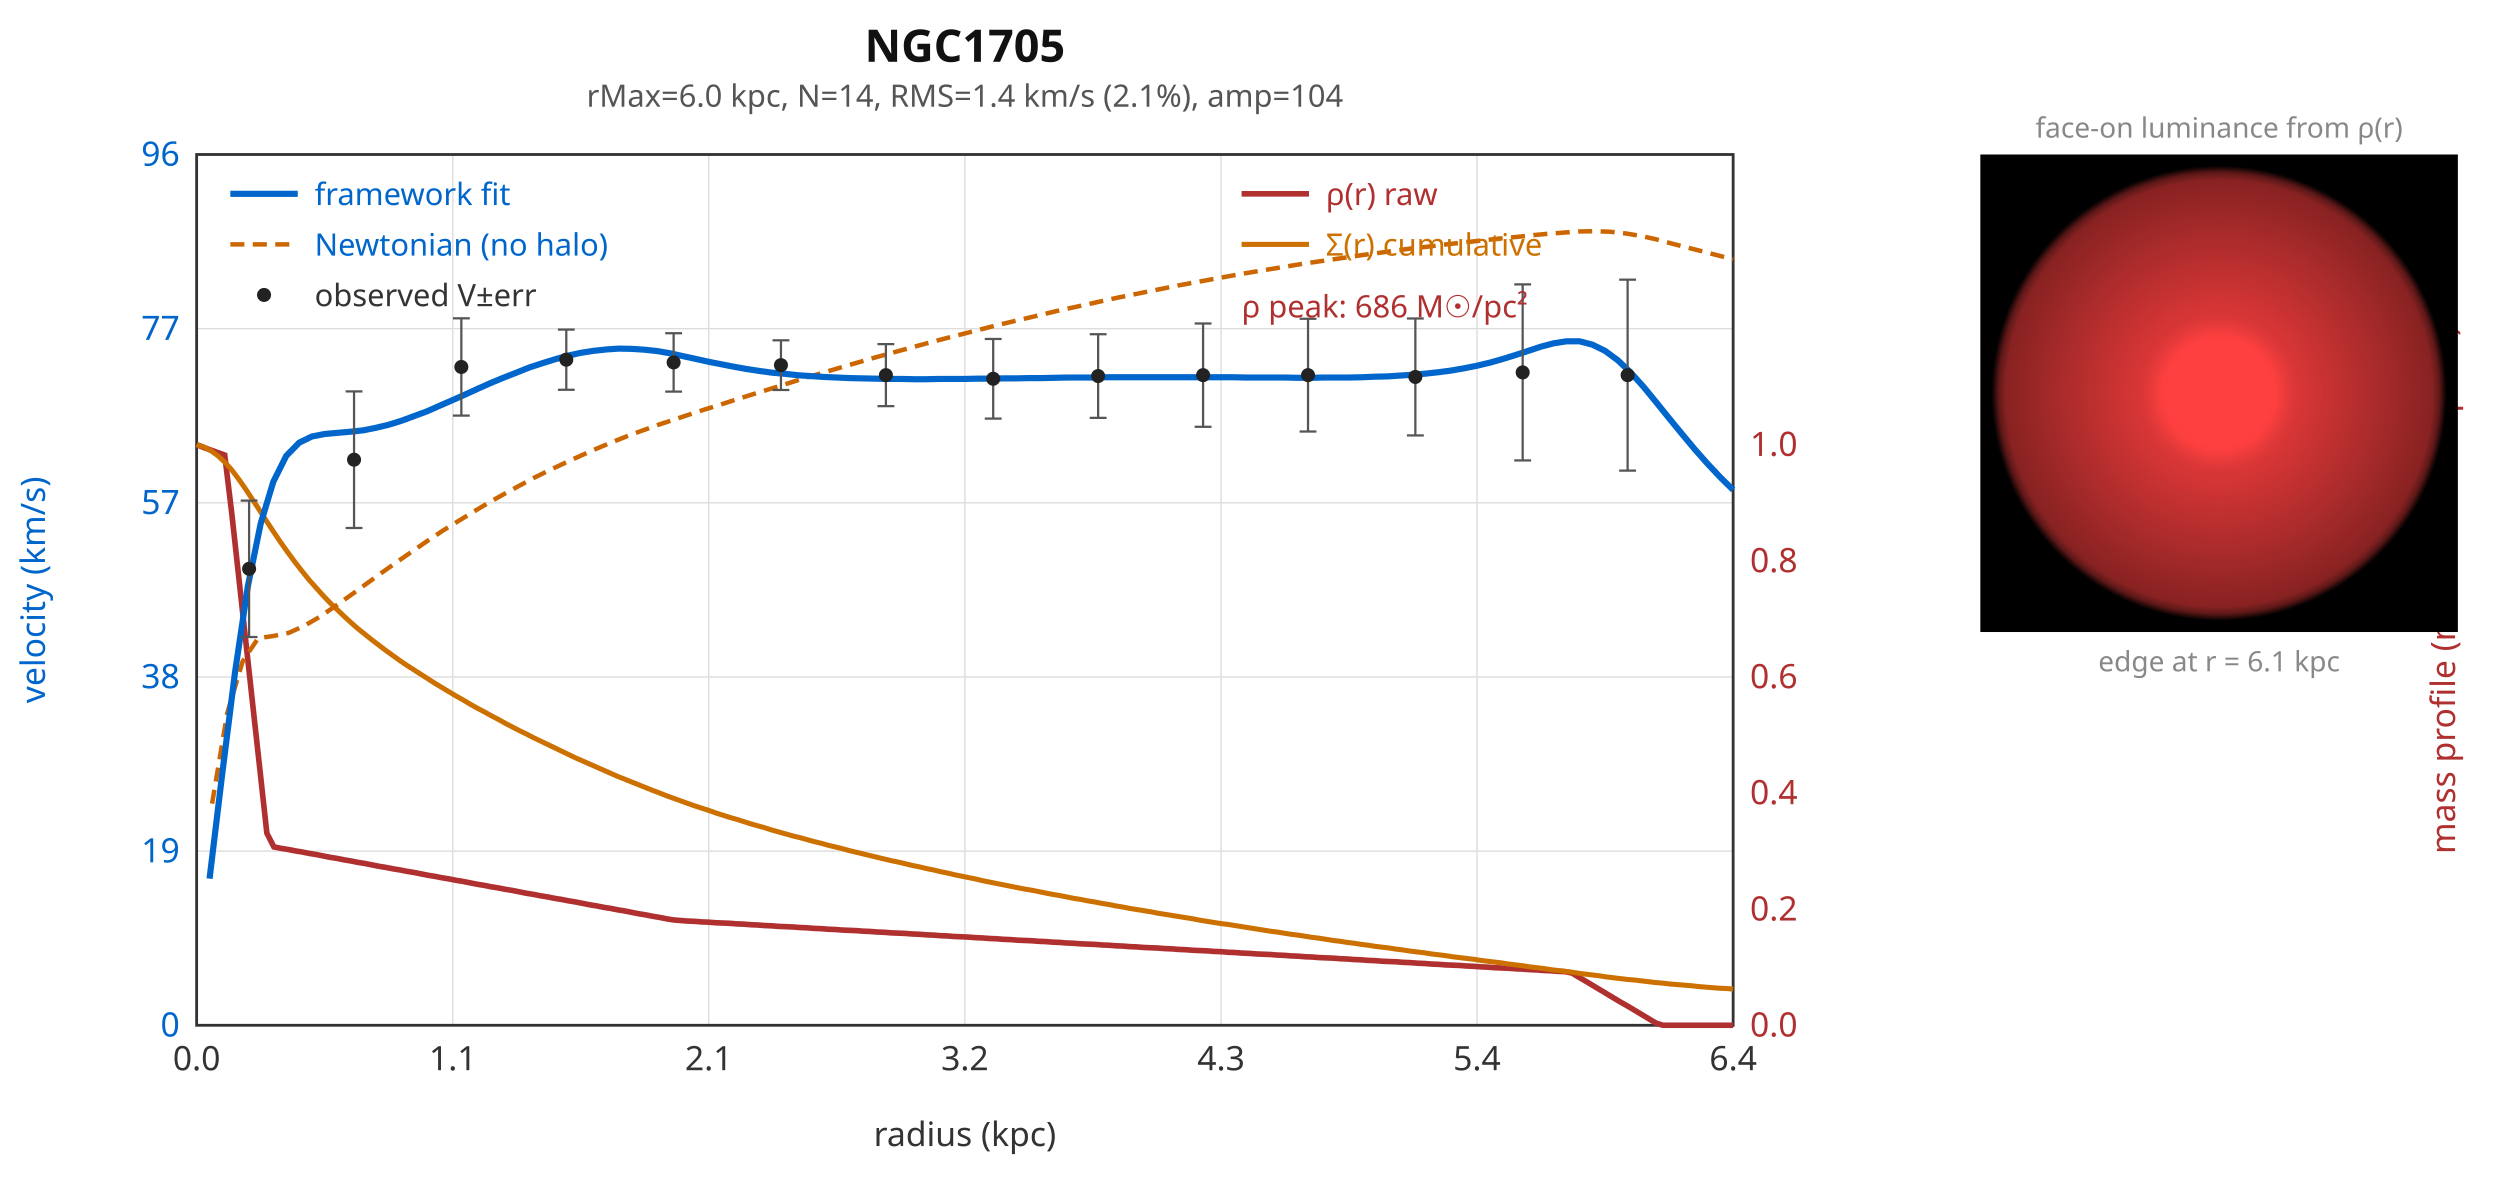
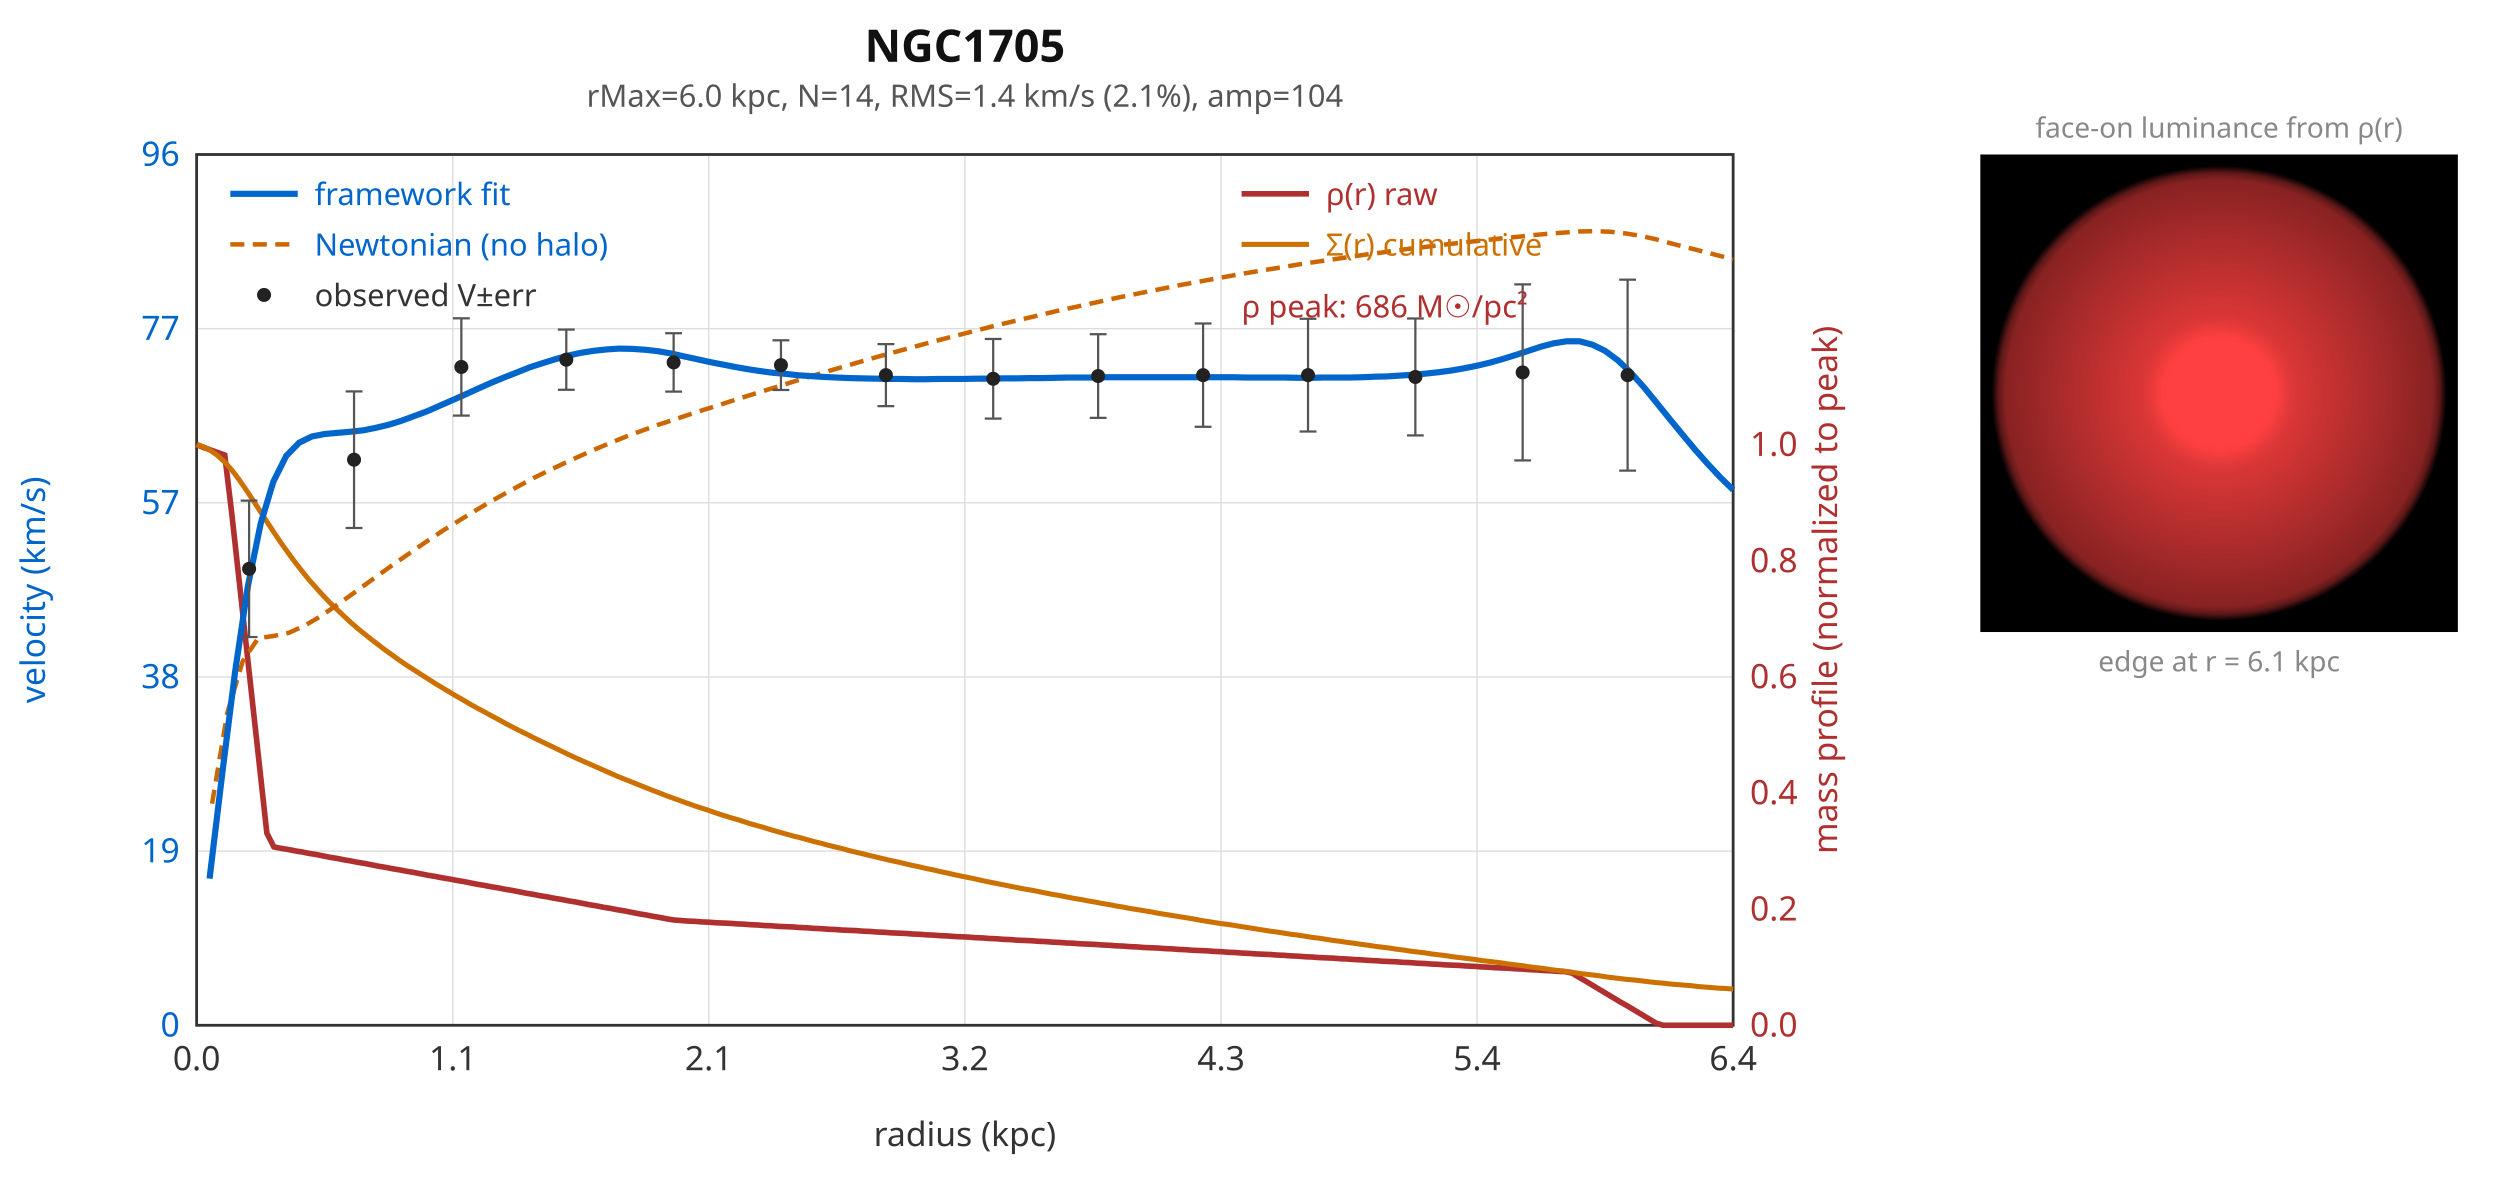
<svg xmlns="http://www.w3.org/2000/svg" viewBox="0 0 890 420" width="890" height="420" font-family="sans-serif" font-size="12">
  <style>
  .ax { stroke: #333; stroke-width: 1; fill: none; }
  .grid { stroke: #ddd; stroke-width: 0.5; fill: none; }
  .lbl { fill: #333; }
  .lbl-l { fill: #0066cc; }
  .lbl-r { fill: #b03030; }
  .obs { fill: #222; }
  .err { stroke: #555; stroke-width: 0.8; fill: none; }
  .fw { stroke: #0066cc; stroke-width: 2.2; fill: none; }
  .nt { stroke: #cc6600; stroke-width: 1.6; fill: none; stroke-dasharray: 5,3; }
  .lbl-s { fill: #cc7000; }
  .rho { stroke: #b03030; stroke-width: 2.0; fill: none; }
  .sig { stroke: #cc7000; stroke-width: 1.8; fill: none; }
  .title { fill: #111; font-size: 16px; font-weight: 600; }
  .subtitle { fill: #555; font-size: 11px; }
  .preview-bg { fill: #000; }
  .preview-lbl { fill: #888; font-size: 10px; }
  .legend { font-size: 11px; }
</style>
  <text x="343.5" y="22" text-anchor="middle" class="title">NGC1705</text>
  <text x="343.5" y="38" text-anchor="middle" class="subtitle">rMax=6.0 kpc, N=14, RMS=1.4 km/s (2.1%), amp=104</text>
  <line x1="70" y1="365.0" x2="617" y2="365.0" class="grid" />
  <text x="64" y="369.0" text-anchor="end" class="lbl-l">0</text>
  <line x1="70" y1="303.0" x2="617" y2="303.0" class="grid" />
  <text x="64" y="307.0" text-anchor="end" class="lbl-l">19</text>
  <line x1="70" y1="241.0" x2="617" y2="241.0" class="grid" />
  <text x="64" y="245.0" text-anchor="end" class="lbl-l">38</text>
  <line x1="70" y1="179.0" x2="617" y2="179.0" class="grid" />
  <text x="64" y="183.0" text-anchor="end" class="lbl-l">57</text>
  <line x1="70" y1="117.0" x2="617" y2="117.0" class="grid" />
  <text x="64" y="121.0" text-anchor="end" class="lbl-l">77</text>
  <line x1="70" y1="55.0" x2="617" y2="55.0" class="grid" />
  <text x="64" y="59.0" text-anchor="end" class="lbl-l">96</text>
  <text x="623" y="369.0" text-anchor="start" class="lbl-r">0.0</text>
  <text x="623" y="327.7" text-anchor="start" class="lbl-r">0.2</text>
  <text x="623" y="286.3" text-anchor="start" class="lbl-r">0.4</text>
  <text x="623" y="245.0" text-anchor="start" class="lbl-r">0.6</text>
  <text x="623" y="203.7" text-anchor="start" class="lbl-r">0.8</text>
  <text x="623" y="162.3" text-anchor="start" class="lbl-r">1.0</text>
  <line x1="70.0" y1="55" x2="70.0" y2="365" class="grid" />
  <text x="70.0" y="381" text-anchor="middle" class="lbl">0.0</text>
  <line x1="161.2" y1="55" x2="161.2" y2="365" class="grid" />
  <text x="161.2" y="381" text-anchor="middle" class="lbl">1.1</text>
  <line x1="252.3" y1="55" x2="252.3" y2="365" class="grid" />
  <text x="252.3" y="381" text-anchor="middle" class="lbl">2.1</text>
  <line x1="343.5" y1="55" x2="343.5" y2="365" class="grid" />
  <text x="343.5" y="381" text-anchor="middle" class="lbl">3.2</text>
  <line x1="434.7" y1="55" x2="434.7" y2="365" class="grid" />
  <text x="434.7" y="381" text-anchor="middle" class="lbl">4.3</text>
  <line x1="525.8" y1="55" x2="525.8" y2="365" class="grid" />
  <text x="525.8" y="381" text-anchor="middle" class="lbl">5.4</text>
  <line x1="617.0" y1="55" x2="617.0" y2="365" class="grid" />
  <text x="617.0" y="381" text-anchor="middle" class="lbl">6.4</text>
  <text x="343.5" y="408" text-anchor="middle" class="lbl">radius (kpc)</text>
  <text x="16" y="210" text-anchor="middle" class="lbl-l" transform="rotate(-90, 16, 210)">velocity (km/s)</text>
-   <text x="874" y="210" text-anchor="middle" class="lbl-r" transform="rotate(-90, 874, 210)">mass profile (normalized to peak)</text>
+   <text x="654" y="210" text-anchor="middle" class="lbl-r" transform="rotate(-90, 654, 210)">mass profile (normalized to peak)</text>
  <rect x="70" y="55" width="547" height="310" class="ax" />
  <path d="M 70.0,158.3 L 72.5,159.3 L 75.0,160.2 L 77.5,161.1 L 80.0,162.0 L 82.5,182.7 L 85.0,205.5 L 87.5,228.3 L 90.0,251.1 L 92.5,273.8 L 95.0,296.6 L 97.5,301.5 L 100.0,302.0 L 102.5,302.4 L 105.0,302.9 L 107.5,303.3 L 110.0,303.8 L 112.5,304.2 L 115.0,304.7 L 117.5,305.2 L 120.0,305.6 L 122.5,306.1 L 124.9,306.5 L 127.4,307.0 L 129.9,307.4 L 132.4,307.9 L 134.9,308.4 L 137.4,308.8 L 139.9,309.3 L 142.4,309.7 L 144.9,310.2 L 147.4,310.6 L 149.9,311.1 L 152.4,311.6 L 154.9,312.0 L 157.4,312.5 L 159.9,312.9 L 162.4,313.4 L 164.9,313.8 L 167.4,314.3 L 169.9,314.8 L 172.4,315.2 L 174.9,315.7 L 177.4,316.1 L 179.9,316.6 L 182.4,317.0 L 184.9,317.5 L 187.4,318.0 L 189.9,318.4 L 192.4,318.9 L 194.9,319.3 L 197.4,319.8 L 199.9,320.2 L 202.4,320.7 L 204.9,321.1 L 207.4,321.6 L 209.9,322.1 L 212.4,322.5 L 214.9,323.0 L 217.4,323.4 L 219.9,323.9 L 222.4,324.3 L 224.9,324.8 L 227.4,325.3 L 229.9,325.7 L 232.4,326.2 L 234.8,326.6 L 237.3,327.1 L 239.8,327.5 L 242.3,327.7 L 244.8,327.9 L 247.3,328.0 L 249.8,328.2 L 252.3,328.3 L 254.8,328.5 L 257.3,328.6 L 259.8,328.7 L 262.3,328.9 L 264.8,329.0 L 267.3,329.2 L 269.8,329.3 L 272.3,329.5 L 274.8,329.6 L 277.3,329.8 L 279.8,329.9 L 282.3,330.0 L 284.8,330.2 L 287.3,330.3 L 289.8,330.5 L 292.3,330.6 L 294.8,330.8 L 297.3,330.9 L 299.8,331.1 L 302.3,331.2 L 304.8,331.3 L 307.3,331.5 L 309.8,331.6 L 312.3,331.8 L 314.8,331.9 L 317.3,332.1 L 319.8,332.2 L 322.3,332.3 L 324.8,332.5 L 327.3,332.6 L 329.8,332.8 L 332.3,332.9 L 334.8,333.1 L 337.3,333.2 L 339.8,333.4 L 342.3,333.5 L 344.7,333.6 L 347.2,333.8 L 349.7,333.9 L 352.2,334.1 L 354.7,334.2 L 357.2,334.4 L 359.7,334.5 L 362.2,334.7 L 364.7,334.8 L 367.2,334.9 L 369.7,335.1 L 372.2,335.2 L 374.7,335.4 L 377.2,335.5 L 379.7,335.7 L 382.2,335.8 L 384.7,336.0 L 387.2,336.1 L 389.7,336.2 L 392.2,336.4 L 394.7,336.5 L 397.2,336.7 L 399.7,336.8 L 402.2,337.0 L 404.7,337.1 L 407.2,337.3 L 409.7,337.4 L 412.2,337.5 L 414.7,337.7 L 417.2,337.8 L 419.7,338.0 L 422.2,338.1 L 424.7,338.3 L 427.2,338.4 L 429.7,338.5 L 432.2,338.7 L 434.7,338.8 L 437.2,339.0 L 439.7,339.1 L 442.2,339.3 L 444.7,339.4 L 447.2,339.6 L 449.7,339.7 L 452.2,339.8 L 454.6,340.0 L 457.1,340.1 L 459.6,340.3 L 462.1,340.4 L 464.6,340.6 L 467.1,340.7 L 469.6,340.9 L 472.1,341.0 L 474.6,341.1 L 477.1,341.3 L 479.6,341.4 L 482.1,341.6 L 484.6,341.7 L 487.1,341.9 L 489.6,342.0 L 492.1,342.2 L 494.6,342.3 L 497.1,342.4 L 499.6,342.6 L 502.1,342.7 L 504.6,342.9 L 507.1,343.0 L 509.6,343.2 L 512.1,343.3 L 514.6,343.5 L 517.1,343.6 L 519.6,343.7 L 522.1,343.9 L 524.6,344.0 L 527.1,344.2 L 529.6,344.3 L 532.1,344.5 L 534.6,344.6 L 537.1,344.7 L 539.6,344.9 L 542.1,345.0 L 544.6,345.2 L 547.1,345.3 L 549.6,345.5 L 552.1,345.6 L 554.6,345.8 L 557.1,345.9 L 559.6,346.4 L 562.1,347.9 L 564.5,349.3 L 567.0,350.8 L 569.5,352.3 L 572.0,353.8 L 574.5,355.3 L 577.0,356.8 L 579.5,358.2 L 582.0,359.7 L 584.5,361.2 L 587.0,362.7 L 589.5,364.2 L 592.0,365.0 L 594.5,365.0 L 597.0,365.0 L 599.5,365.0 L 602.0,365.0 L 604.5,365.0 L 607.0,365.0 L 609.5,365.0 L 612.0,365.0 L 614.5,365.0 L 617.0,365.0" class="rho" />
  <path d="M 70.0,158.3 L 72.5,159.1 L 75.0,160.4 L 77.5,162.2 L 80.0,164.5 L 82.5,167.3 L 85.0,170.6 L 87.5,174.2 L 90.0,178.0 L 92.5,181.8 L 95.0,185.7 L 97.5,189.5 L 100.0,193.2 L 102.5,196.7 L 105.0,200.1 L 107.5,203.3 L 110.0,206.4 L 112.5,209.2 L 115.0,212.0 L 117.5,214.6 L 120.0,217.0 L 122.5,219.4 L 124.9,221.6 L 127.4,223.8 L 129.9,225.8 L 132.4,227.8 L 134.9,229.7 L 137.4,231.6 L 139.9,233.4 L 142.4,235.2 L 144.9,236.9 L 147.4,238.5 L 149.9,240.1 L 152.4,241.7 L 154.9,243.3 L 157.4,244.8 L 159.9,246.3 L 162.4,247.8 L 164.9,249.2 L 167.4,250.7 L 169.9,252.1 L 172.4,253.4 L 174.9,254.8 L 177.4,256.1 L 179.9,257.5 L 182.4,258.8 L 184.9,260.1 L 187.4,261.3 L 189.9,262.6 L 192.4,263.8 L 194.9,265.0 L 197.4,266.2 L 199.9,267.4 L 202.4,268.6 L 204.9,269.8 L 207.4,270.9 L 209.9,272.0 L 212.4,273.1 L 214.9,274.2 L 217.4,275.3 L 219.9,276.4 L 222.4,277.4 L 224.9,278.4 L 227.4,279.4 L 229.9,280.4 L 232.4,281.4 L 234.8,282.3 L 237.3,283.3 L 239.8,284.2 L 242.3,285.1 L 244.8,286.0 L 247.3,286.9 L 249.8,287.7 L 252.3,288.5 L 254.8,289.4 L 257.3,290.2 L 259.8,291.0 L 262.3,291.7 L 264.8,292.5 L 267.3,293.3 L 269.8,294.0 L 272.3,294.7 L 274.8,295.5 L 277.3,296.2 L 279.8,296.9 L 282.3,297.6 L 284.8,298.2 L 287.3,298.9 L 289.8,299.6 L 292.3,300.2 L 294.8,300.9 L 297.3,301.5 L 299.8,302.1 L 302.3,302.8 L 304.8,303.4 L 307.3,304.0 L 309.8,304.6 L 312.3,305.2 L 314.8,305.8 L 317.3,306.4 L 319.8,306.9 L 322.3,307.5 L 324.8,308.1 L 327.3,308.6 L 329.8,309.2 L 332.3,309.7 L 334.8,310.3 L 337.3,310.8 L 339.8,311.4 L 342.3,311.9 L 344.7,312.4 L 347.2,312.9 L 349.7,313.5 L 352.2,314.0 L 354.7,314.5 L 357.2,315.0 L 359.7,315.5 L 362.2,316.0 L 364.7,316.5 L 367.2,316.9 L 369.7,317.4 L 372.2,317.9 L 374.7,318.4 L 377.2,318.8 L 379.7,319.3 L 382.2,319.8 L 384.7,320.2 L 387.2,320.7 L 389.7,321.1 L 392.2,321.6 L 394.7,322.0 L 397.2,322.5 L 399.7,322.9 L 402.2,323.4 L 404.7,323.8 L 407.2,324.2 L 409.7,324.6 L 412.2,325.1 L 414.7,325.5 L 417.2,325.9 L 419.7,326.3 L 422.2,326.7 L 424.7,327.1 L 427.2,327.6 L 429.7,328.0 L 432.2,328.4 L 434.7,328.8 L 437.2,329.1 L 439.7,329.5 L 442.2,329.9 L 444.7,330.3 L 447.2,330.7 L 449.7,331.1 L 452.2,331.5 L 454.6,331.8 L 457.1,332.2 L 459.6,332.6 L 462.1,332.9 L 464.6,333.3 L 467.1,333.7 L 469.6,334.0 L 472.1,334.4 L 474.6,334.8 L 477.1,335.1 L 479.6,335.5 L 482.1,335.8 L 484.6,336.2 L 487.1,336.5 L 489.6,336.9 L 492.1,337.2 L 494.6,337.5 L 497.1,337.9 L 499.6,338.2 L 502.1,338.6 L 504.6,338.9 L 507.1,339.2 L 509.6,339.6 L 512.1,339.9 L 514.6,340.2 L 517.1,340.6 L 519.6,340.9 L 522.1,341.2 L 524.6,341.5 L 527.1,341.9 L 529.6,342.2 L 532.1,342.5 L 534.6,342.8 L 537.1,343.2 L 539.6,343.5 L 542.1,343.8 L 544.6,344.2 L 547.1,344.5 L 549.6,344.8 L 552.1,345.2 L 554.6,345.5 L 557.1,345.8 L 559.6,346.1 L 562.1,346.5 L 564.5,346.8 L 567.0,347.1 L 569.5,347.4 L 572.0,347.8 L 574.5,348.1 L 577.0,348.4 L 579.5,348.7 L 582.0,348.9 L 584.5,349.2 L 587.0,349.5 L 589.5,349.8 L 592.0,350.0 L 594.5,350.3 L 597.0,350.5 L 599.5,350.7 L 602.0,350.9 L 604.5,351.2 L 607.0,351.4 L 609.5,351.6 L 612.0,351.8 L 614.5,351.9 L 617.0,352.1" class="sig" />
  <path d="M 75.5,286.1 L 80.9,253.9 L 86.4,235.4 L 91.9,227.2 L 97.4,226.4 L 102.8,225.3 L 108.3,222.8 L 113.8,219.6 L 119.2,215.9 L 124.7,212.0 L 130.2,208.0 L 135.6,204.1 L 141.1,200.2 L 146.6,196.4 L 152.1,192.6 L 157.5,189.0 L 163.0,185.6 L 168.5,182.2 L 173.9,179.0 L 179.4,175.9 L 184.9,172.9 L 190.3,170.0 L 195.8,167.3 L 201.3,164.7 L 206.8,162.2 L 212.2,159.8 L 217.7,157.5 L 223.2,155.3 L 228.6,153.3 L 234.1,151.3 L 239.6,149.5 L 245.0,147.7 L 250.5,145.9 L 256.0,144.2 L 261.5,142.4 L 266.9,140.7 L 272.4,139.0 L 277.9,137.3 L 283.3,135.6 L 288.8,133.9 L 294.3,132.3 L 299.7,130.7 L 305.2,129.1 L 310.7,127.5 L 316.1,126.0 L 321.6,124.5 L 327.1,123.0 L 332.6,121.5 L 338.0,120.1 L 343.5,118.7 L 349.0,117.3 L 354.4,115.9 L 359.9,114.6 L 365.4,113.3 L 370.9,112.0 L 376.3,110.7 L 381.8,109.5 L 387.3,108.3 L 392.7,107.1 L 398.2,105.9 L 403.7,104.8 L 409.1,103.7 L 414.6,102.6 L 420.1,101.5 L 425.6,100.5 L 431.0,99.5 L 436.5,98.5 L 442.0,97.5 L 447.4,96.6 L 452.9,95.7 L 458.4,94.8 L 463.8,93.9 L 469.3,93.1 L 474.8,92.3 L 480.3,91.5 L 485.7,90.7 L 491.2,90.0 L 496.7,89.2 L 502.1,88.5 L 507.6,87.9 L 513.1,87.2 L 518.5,86.6 L 524.0,86.0 L 529.5,85.4 L 535.0,84.8 L 540.4,84.3 L 545.9,83.7 L 551.4,83.2 L 556.8,82.8 L 562.3,82.4 L 567.8,82.3 L 573.2,82.5 L 578.7,83.1 L 584.2,84.0 L 589.6,85.2 L 595.1,86.7 L 600.6,88.1 L 606.1,89.5 L 611.5,90.9 L 617.0,92.3" class="nt" />
  <path d="M 74.6,312.8 L 79.1,275.6 L 83.7,239.1 L 88.2,208.9 L 92.8,186.4 L 97.3,171.5 L 101.9,162.3 L 106.5,157.6 L 111.0,155.4 L 115.6,154.5 L 120.1,154.1 L 124.7,153.7 L 129.3,153.2 L 133.8,152.3 L 138.4,151.2 L 142.9,149.8 L 147.5,148.1 L 152.1,146.4 L 156.6,144.4 L 161.2,142.4 L 165.7,140.4 L 170.3,138.3 L 174.8,136.3 L 179.4,134.4 L 184.0,132.6 L 188.5,130.8 L 193.1,129.3 L 197.6,127.9 L 202.2,126.6 L 206.8,125.6 L 211.3,124.9 L 215.9,124.4 L 220.4,124.1 L 225.0,124.2 L 229.5,124.5 L 234.1,125.0 L 238.7,125.8 L 243.2,126.8 L 247.8,127.8 L 252.3,128.8 L 256.9,129.7 L 261.5,130.6 L 266.0,131.4 L 270.6,132.1 L 275.1,132.7 L 279.7,133.1 L 284.2,133.6 L 288.8,133.9 L 293.4,134.2 L 297.9,134.4 L 302.5,134.6 L 307.0,134.7 L 311.6,134.8 L 316.1,134.9 L 320.7,134.9 L 325.3,135.0 L 329.8,135.0 L 334.4,134.9 L 338.9,134.9 L 343.5,134.9 L 348.1,134.8 L 352.6,134.8 L 357.2,134.7 L 361.7,134.7 L 366.3,134.6 L 370.8,134.6 L 375.4,134.5 L 380.0,134.4 L 384.5,134.4 L 389.1,134.4 L 393.6,134.3 L 398.2,134.3 L 402.8,134.3 L 407.3,134.3 L 411.9,134.3 L 416.4,134.3 L 421.0,134.3 L 425.6,134.3 L 430.1,134.3 L 434.7,134.3 L 439.2,134.3 L 443.8,134.4 L 448.3,134.4 L 452.9,134.4 L 457.5,134.4 L 462.0,134.5 L 466.6,134.5 L 471.1,134.4 L 475.7,134.4 L 480.3,134.4 L 484.8,134.3 L 489.4,134.1 L 493.9,134.0 L 498.5,133.7 L 503.0,133.4 L 507.6,133.0 L 512.2,132.5 L 516.7,131.9 L 521.3,131.1 L 525.8,130.2 L 530.4,129.1 L 535.0,127.8 L 539.5,126.4 L 544.1,124.9 L 548.6,123.4 L 553.2,122.2 L 557.7,121.5 L 562.3,121.5 L 566.9,122.7 L 571.4,124.9 L 576.0,128.3 L 580.5,132.6 L 585.1,137.7 L 589.6,143.2 L 594.2,148.9 L 598.8,154.5 L 603.3,159.9 L 607.9,165.1 L 612.4,169.9 L 617.0,174.4" class="fw" />
  <line x1="88.68" y1="178.22" x2="88.68" y2="226.78" class="err" />
  <line x1="85.68" y1="178.22" x2="91.68" y2="178.22" class="err" />
  <line x1="85.68" y1="226.78" x2="91.68" y2="226.78" class="err" />
  <circle cx="88.68" cy="202.50" r="2.5" class="obs" />
  <line x1="126.04" y1="139.34" x2="126.04" y2="187.96" class="err" />
  <line x1="123.04" y1="139.34" x2="129.04" y2="139.34" class="err" />
  <line x1="123.04" y1="187.96" x2="129.04" y2="187.96" class="err" />
  <circle cx="126.04" cy="163.65" r="2.5" class="obs" />
  <line x1="164.24" y1="113.32" x2="164.24" y2="147.95" class="err" />
  <line x1="161.24" y1="113.32" x2="167.24" y2="113.32" class="err" />
  <line x1="161.24" y1="147.95" x2="167.24" y2="147.95" class="err" />
  <circle cx="164.24" cy="130.64" r="2.5" class="obs" />
  <line x1="201.60" y1="117.33" x2="201.60" y2="138.76" class="err" />
  <line x1="198.60" y1="117.33" x2="204.60" y2="117.33" class="err" />
  <line x1="198.60" y1="138.76" x2="204.60" y2="138.76" class="err" />
  <circle cx="201.60" cy="128.05" r="2.5" class="obs" />
  <line x1="239.81" y1="118.63" x2="239.81" y2="139.41" class="err" />
  <line x1="236.81" y1="118.63" x2="242.81" y2="118.63" class="err" />
  <line x1="236.81" y1="139.41" x2="242.81" y2="139.41" class="err" />
  <circle cx="239.81" cy="129.02" r="2.5" class="obs" />
  <line x1="278.02" y1="121.15" x2="278.02" y2="138.83" class="err" />
  <line x1="275.02" y1="121.15" x2="281.02" y2="121.15" class="err" />
  <line x1="275.02" y1="138.83" x2="281.02" y2="138.83" class="err" />
  <circle cx="278.02" cy="129.99" r="2.5" class="obs" />
  <line x1="315.38" y1="122.51" x2="315.38" y2="144.59" class="err" />
  <line x1="312.38" y1="122.51" x2="318.38" y2="122.51" class="err" />
  <line x1="312.38" y1="144.59" x2="318.38" y2="144.59" class="err" />
  <circle cx="315.38" cy="133.55" r="2.5" class="obs" />
  <line x1="353.58" y1="120.67" x2="353.58" y2="149.02" class="err" />
  <line x1="350.58" y1="120.67" x2="356.58" y2="120.67" class="err" />
  <line x1="350.58" y1="149.02" x2="356.58" y2="149.02" class="err" />
  <circle cx="353.58" cy="134.84" r="2.5" class="obs" />
  <line x1="390.94" y1="118.98" x2="390.94" y2="148.76" class="err" />
  <line x1="387.94" y1="118.98" x2="393.94" y2="118.98" class="err" />
  <line x1="387.94" y1="148.76" x2="393.94" y2="148.76" class="err" />
  <circle cx="390.94" cy="133.87" r="2.5" class="obs" />
  <line x1="428.30" y1="115.16" x2="428.30" y2="151.94" class="err" />
  <line x1="425.30" y1="115.16" x2="431.30" y2="115.16" class="err" />
  <line x1="425.30" y1="151.94" x2="431.30" y2="151.94" class="err" />
  <circle cx="428.30" cy="133.55" r="2.5" class="obs" />
  <line x1="465.66" y1="113.48" x2="465.66" y2="153.62" class="err" />
  <line x1="462.66" y1="113.48" x2="468.66" y2="113.48" class="err" />
  <line x1="462.66" y1="153.62" x2="468.66" y2="153.62" class="err" />
  <circle cx="465.66" cy="133.55" r="2.5" class="obs" />
  <line x1="503.87" y1="113.38" x2="503.87" y2="155.01" class="err" />
  <line x1="500.87" y1="113.38" x2="506.87" y2="113.38" class="err" />
  <line x1="500.87" y1="155.01" x2="506.87" y2="155.01" class="err" />
  <circle cx="503.87" cy="134.20" r="2.5" class="obs" />
  <line x1="542.07" y1="101.24" x2="542.07" y2="163.91" class="err" />
  <line x1="539.07" y1="101.24" x2="545.07" y2="101.24" class="err" />
  <line x1="539.07" y1="163.91" x2="545.07" y2="163.91" class="err" />
  <circle cx="542.07" cy="132.58" r="2.5" class="obs" />
  <line x1="579.43" y1="99.56" x2="579.43" y2="167.54" class="err" />
  <line x1="576.43" y1="99.56" x2="582.43" y2="99.56" class="err" />
  <line x1="576.43" y1="167.54" x2="582.43" y2="167.54" class="err" />
  <circle cx="579.43" cy="133.55" r="2.5" class="obs" />
  <g class="legend">
    <line x1="82" y1="69" x2="106" y2="69" class="fw" />
    <text x="112" y="73" class="lbl-l">framework fit</text>
    <line x1="82" y1="87" x2="106" y2="87" class="nt" />
    <text x="112" y="91" class="lbl-l">Newtonian (no halo)</text>
    <circle cx="94" cy="105" r="2.5" class="obs" />
    <text x="112" y="109" class="lbl">observed V±err</text>
  </g>
  <g class="legend">
    <line x1="442" y1="69" x2="466" y2="69" class="rho" />
    <text x="472" y="73" class="lbl-r">ρ(r) raw</text>
    <line x1="442" y1="87" x2="466" y2="87" class="sig" />
    <text x="472" y="91" class="lbl-s">Σ(r) cumulative</text>
    <text x="442" y="113" class="lbl-r">ρ peak: 686 M☉/pc²</text>
  </g>
  <rect x="705" y="55" width="170" height="170" class="preview-bg" />
  <defs>
    <radialGradient id="g_NGC1705" cx="0.5" cy="0.5" r="0.5">
      <stop offset="0" stop-color="rgb(255,63.75,63.75)" />
      <stop offset="0.031" stop-color="rgb(255,63.75,63.75)" />
      <stop offset="0.062" stop-color="rgb(255,63.75,63.75)" />
      <stop offset="0.094" stop-color="rgb(255,63.75,63.75)" />
      <stop offset="0.125" stop-color="rgb(255,63.75,63.75)" />
      <stop offset="0.156" stop-color="rgb(255,63.75,63.75)" />
      <stop offset="0.188" stop-color="rgb(255,63.75,63.75)" />
      <stop offset="0.219" stop-color="rgb(255,63.75,63.75)" />
      <stop offset="0.25" stop-color="rgb(253,63.25,63.25)" />
      <stop offset="0.281" stop-color="rgb(239,59.75,59.75)" />
      <stop offset="0.312" stop-color="rgb(226,56.5,56.5)" />
      <stop offset="0.344" stop-color="rgb(217,54.25,54.25)" />
      <stop offset="0.375" stop-color="rgb(213,53.25,53.25)" />
      <stop offset="0.406" stop-color="rgb(209,52.25,52.25)" />
      <stop offset="0.438" stop-color="rgb(205,51.25,51.25)" />
      <stop offset="0.469" stop-color="rgb(200,50,50)" />
      <stop offset="0.5" stop-color="rgb(196,49,49)" />
      <stop offset="0.531" stop-color="rgb(192,48,48)" />
      <stop offset="0.562" stop-color="rgb(188,47,47)" />
      <stop offset="0.594" stop-color="rgb(183,45.75,45.75)" />
      <stop offset="0.625" stop-color="rgb(179,44.75,44.75)" />
      <stop offset="0.656" stop-color="rgb(175,43.75,43.75)" />
      <stop offset="0.688" stop-color="rgb(171,42.75,42.75)" />
      <stop offset="0.719" stop-color="rgb(166,41.5,41.5)" />
      <stop offset="0.75" stop-color="rgb(162,40.5,40.5)" />
      <stop offset="0.781" stop-color="rgb(158,39.5,39.5)" />
      <stop offset="0.812" stop-color="rgb(153,38.25,38.25)" />
      <stop offset="0.844" stop-color="rgb(149,37.25,37.25)" />
      <stop offset="0.875" stop-color="rgb(145,36.25,36.25)" />
      <stop offset="0.906" stop-color="rgb(141,35.25,35.25)" />
      <stop offset="0.938" stop-color="rgb(136,34,34)" />
      <stop offset="0.969" stop-color="rgb(94,23.5,23.5)" />
      <stop offset="1" stop-color="rgb(0,0,0)" />
    </radialGradient>
  </defs>
  <circle cx="790" cy="140" r="81" fill="url(#g_NGC1705)" />
  <text x="790" y="49" text-anchor="middle" class="preview-lbl">face-on luminance from ρ(r)</text>
  <text x="790" y="239" text-anchor="middle" class="preview-lbl">edge at r = 6.1 kpc</text>
</svg>
